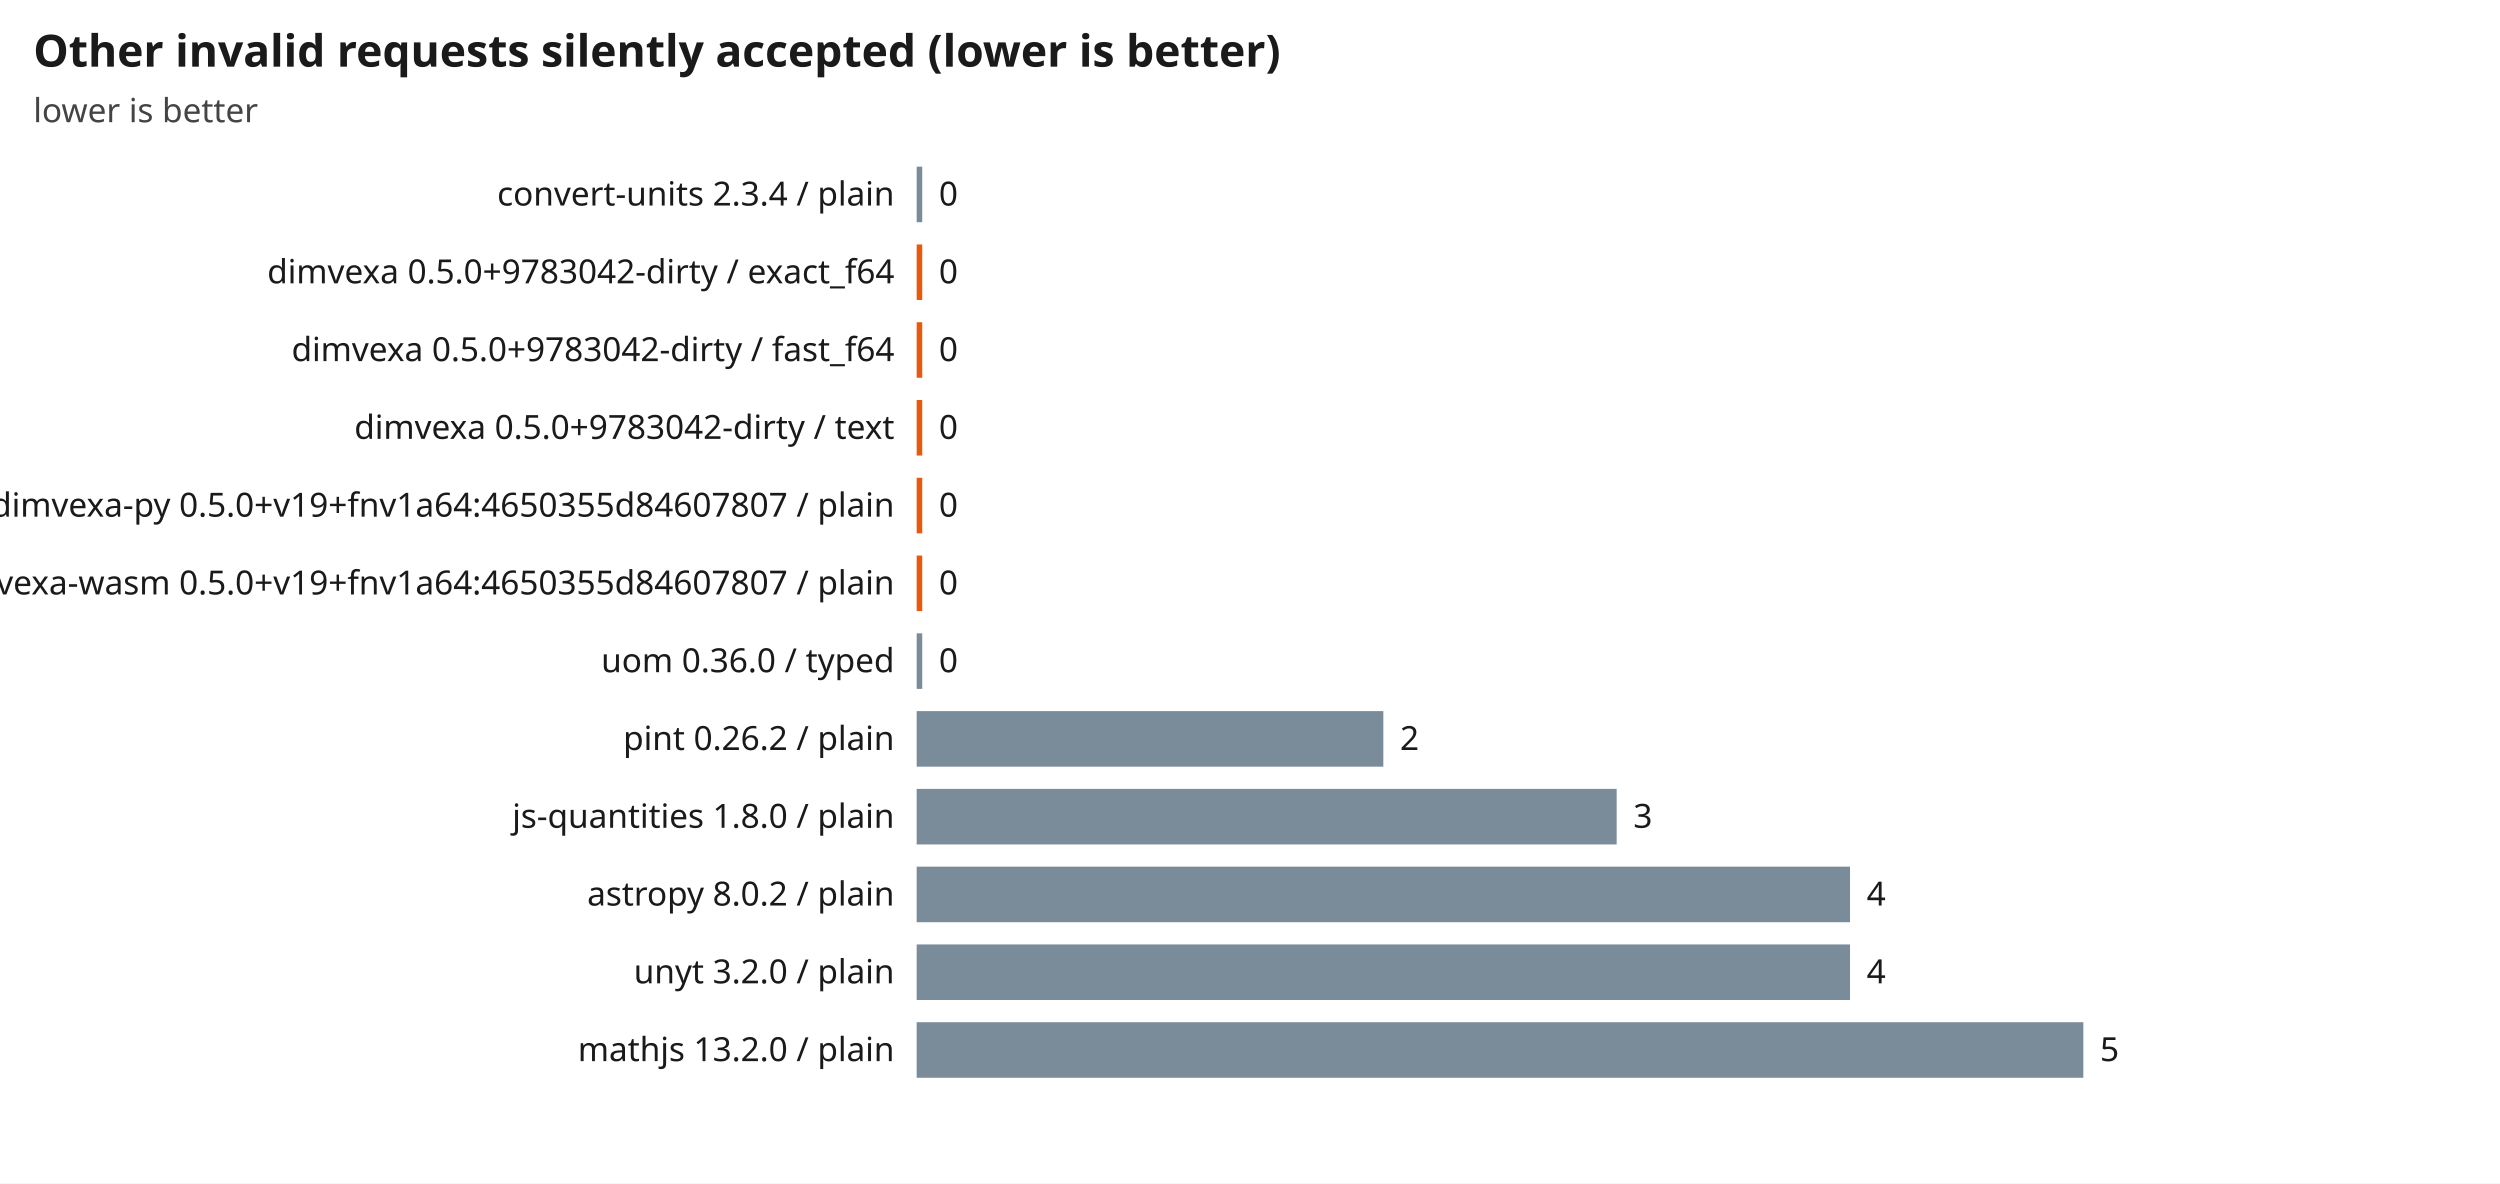
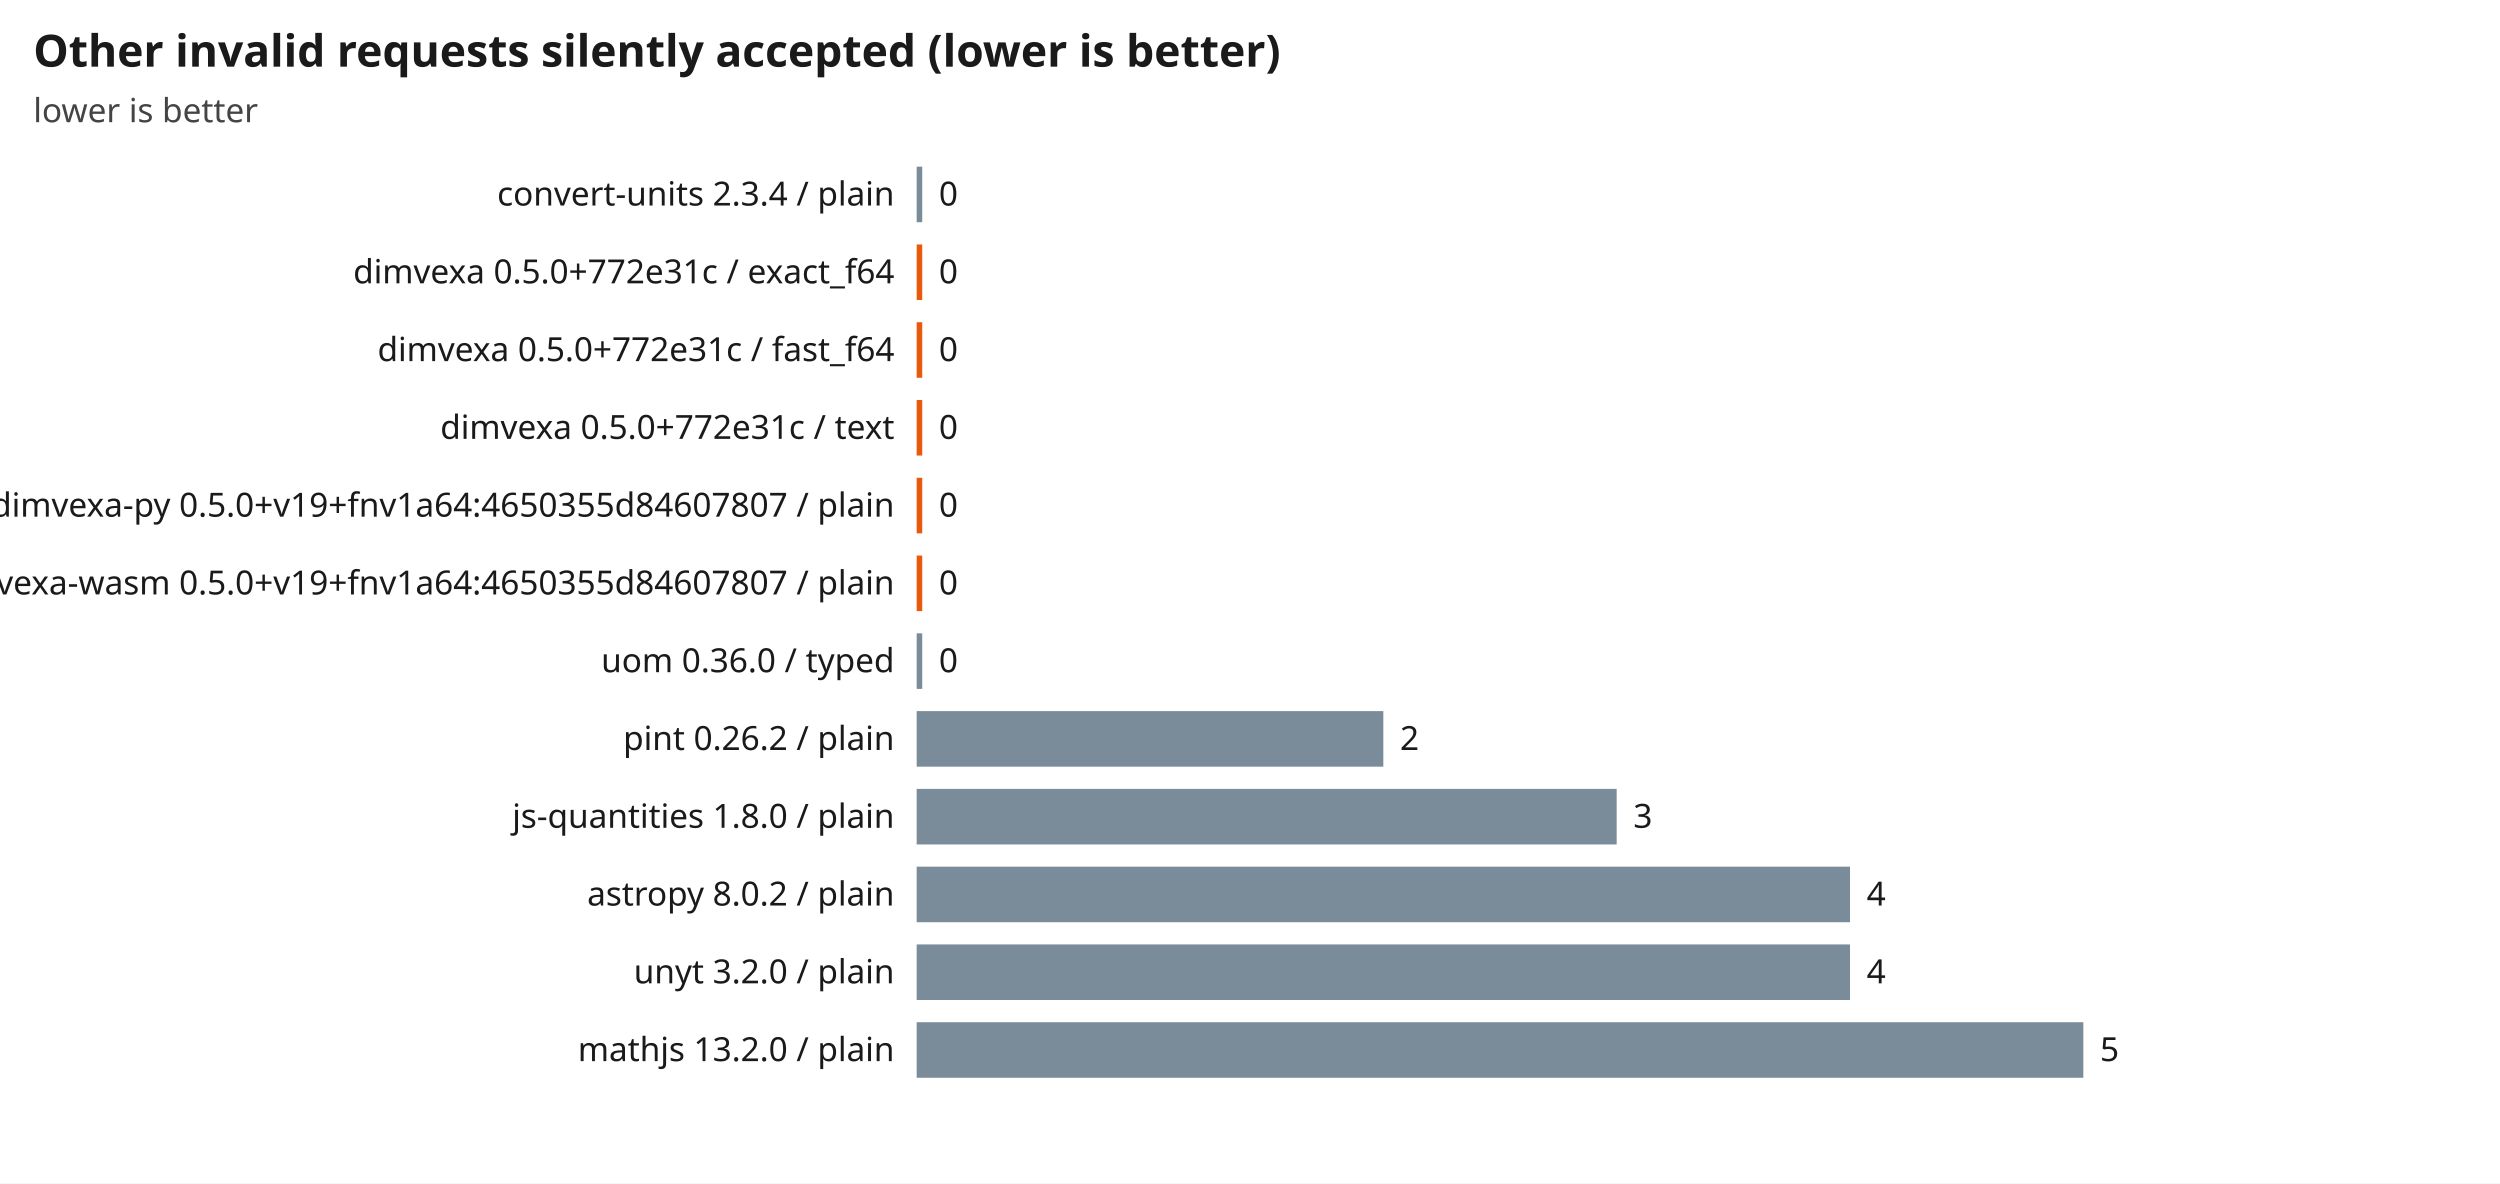
<svg xmlns="http://www.w3.org/2000/svg" width="900" height="426" viewBox="0 0 900 426" role="img" aria-label="Other invalid requests silently accepted (lower is better)">
  <rect width="900" height="426" fill="#ffffff" />
  <text x="12" y="24" font-family="sans-serif" font-size="16" font-weight="bold" fill="#1a1a1a">Other invalid requests silently accepted (lower is better)</text>
  <text x="12" y="44" font-family="sans-serif" font-size="12" fill="#444444">lower is better</text>
  <text x="322" y="74" text-anchor="end" font-family="sans-serif" font-size="12" fill="#1a1a1a">convert-units 2.3.4 / plain</text>
  <rect x="330" y="60" width="2.0" height="20" fill="#7a8b99" />
  <text x="338.0" y="74" font-family="sans-serif" font-size="12" fill="#1a1a1a">0 </text>
-   <text x="322" y="102" text-anchor="end" font-family="sans-serif" font-size="12" fill="#1a1a1a">dimvexa 0.5.0+9783042-dirty / exact_f64</text>
+   <text x="322" y="102" text-anchor="end" font-family="sans-serif" font-size="12" fill="#1a1a1a">dimvexa 0.5.0+772e31c / exact_f64</text>
  <rect x="330" y="88" width="2.0" height="20" fill="#e8590c" />
  <text x="338.0" y="102" font-family="sans-serif" font-size="12" fill="#1a1a1a">0 </text>
-   <text x="322" y="130" text-anchor="end" font-family="sans-serif" font-size="12" fill="#1a1a1a">dimvexa 0.5.0+9783042-dirty / fast_f64</text>
+   <text x="322" y="130" text-anchor="end" font-family="sans-serif" font-size="12" fill="#1a1a1a">dimvexa 0.5.0+772e31c / fast_f64</text>
  <rect x="330" y="116" width="2.0" height="20" fill="#e8590c" />
  <text x="338.0" y="130" font-family="sans-serif" font-size="12" fill="#1a1a1a">0 </text>
-   <text x="322" y="158" text-anchor="end" font-family="sans-serif" font-size="12" fill="#1a1a1a">dimvexa 0.5.0+9783042-dirty / text</text>
+   <text x="322" y="158" text-anchor="end" font-family="sans-serif" font-size="12" fill="#1a1a1a">dimvexa 0.5.0+772e31c / text</text>
  <rect x="330" y="144" width="2.0" height="20" fill="#e8590c" />
  <text x="338.0" y="158" font-family="sans-serif" font-size="12" fill="#1a1a1a">0 </text>
  <text x="322" y="186" text-anchor="end" font-family="sans-serif" font-size="12" fill="#1a1a1a">dimvexa-py 0.5.0+v19+fnv1a64:4650355d84607807 / plain</text>
  <rect x="330" y="172" width="2.0" height="20" fill="#e8590c" />
  <text x="338.0" y="186" font-family="sans-serif" font-size="12" fill="#1a1a1a">0 </text>
  <text x="322" y="214" text-anchor="end" font-family="sans-serif" font-size="12" fill="#1a1a1a">dimvexa-wasm 0.5.0+v19+fnv1a64:4650355d84607807 / plain</text>
  <rect x="330" y="200" width="2.0" height="20" fill="#e8590c" />
  <text x="338.0" y="214" font-family="sans-serif" font-size="12" fill="#1a1a1a">0 </text>
  <text x="322" y="242" text-anchor="end" font-family="sans-serif" font-size="12" fill="#1a1a1a">uom 0.36.0 / typed</text>
  <rect x="330" y="228" width="2.0" height="20" fill="#7a8b99" />
  <text x="338.0" y="242" font-family="sans-serif" font-size="12" fill="#1a1a1a">0 </text>
  <text x="322" y="270" text-anchor="end" font-family="sans-serif" font-size="12" fill="#1a1a1a">pint 0.26.2 / plain</text>
  <rect x="330" y="256" width="168.0" height="20" fill="#7a8b99" />
  <text x="504.0" y="270" font-family="sans-serif" font-size="12" fill="#1a1a1a">2 </text>
  <text x="322" y="298" text-anchor="end" font-family="sans-serif" font-size="12" fill="#1a1a1a">js-quantities 1.8.0 / plain</text>
  <rect x="330" y="284" width="252.0" height="20" fill="#7a8b99" />
  <text x="588.0" y="298" font-family="sans-serif" font-size="12" fill="#1a1a1a">3 </text>
  <text x="322" y="326" text-anchor="end" font-family="sans-serif" font-size="12" fill="#1a1a1a">astropy 8.0.2 / plain</text>
  <rect x="330" y="312" width="336.0" height="20" fill="#7a8b99" />
  <text x="672.0" y="326" font-family="sans-serif" font-size="12" fill="#1a1a1a">4 </text>
  <text x="322" y="354" text-anchor="end" font-family="sans-serif" font-size="12" fill="#1a1a1a">unyt 3.2.0 / plain</text>
  <rect x="330" y="340" width="336.0" height="20" fill="#7a8b99" />
  <text x="672.0" y="354" font-family="sans-serif" font-size="12" fill="#1a1a1a">4 </text>
  <text x="322" y="382" text-anchor="end" font-family="sans-serif" font-size="12" fill="#1a1a1a">mathjs 13.2.0 / plain</text>
  <rect x="330" y="368" width="420.0" height="20" fill="#7a8b99" />
  <text x="756.0" y="382" font-family="sans-serif" font-size="12" fill="#1a1a1a">5 </text>
</svg>
